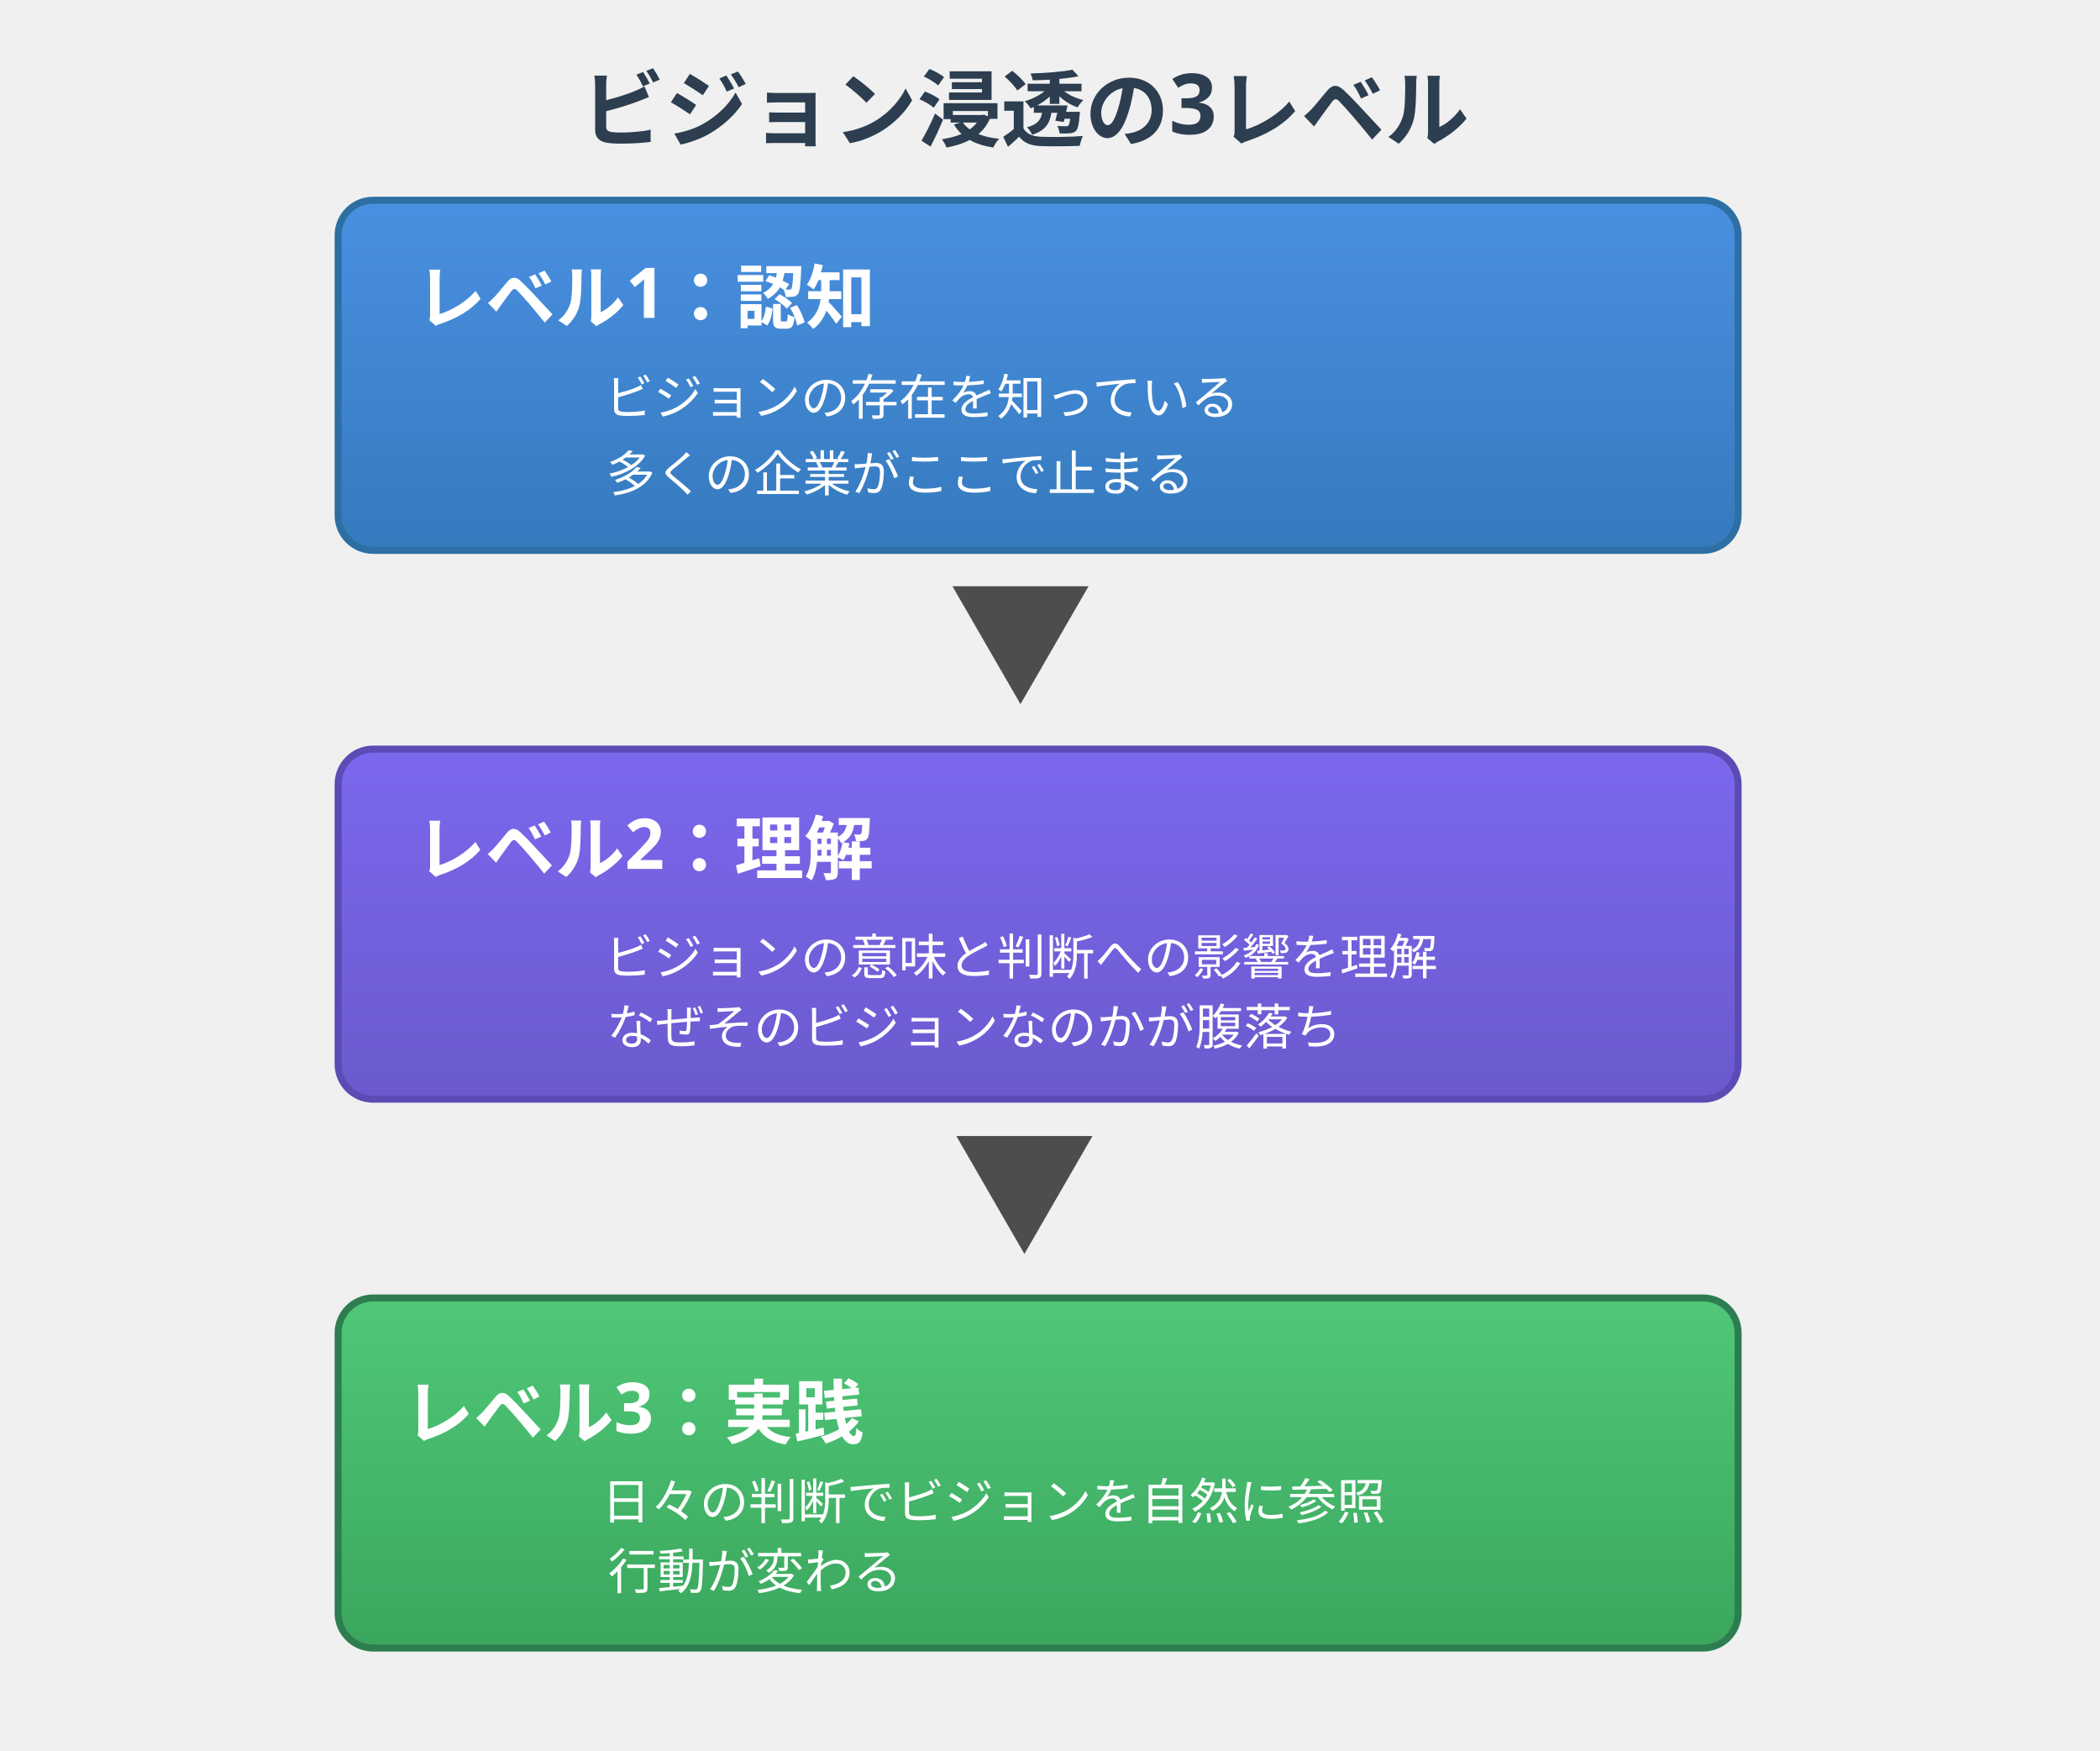
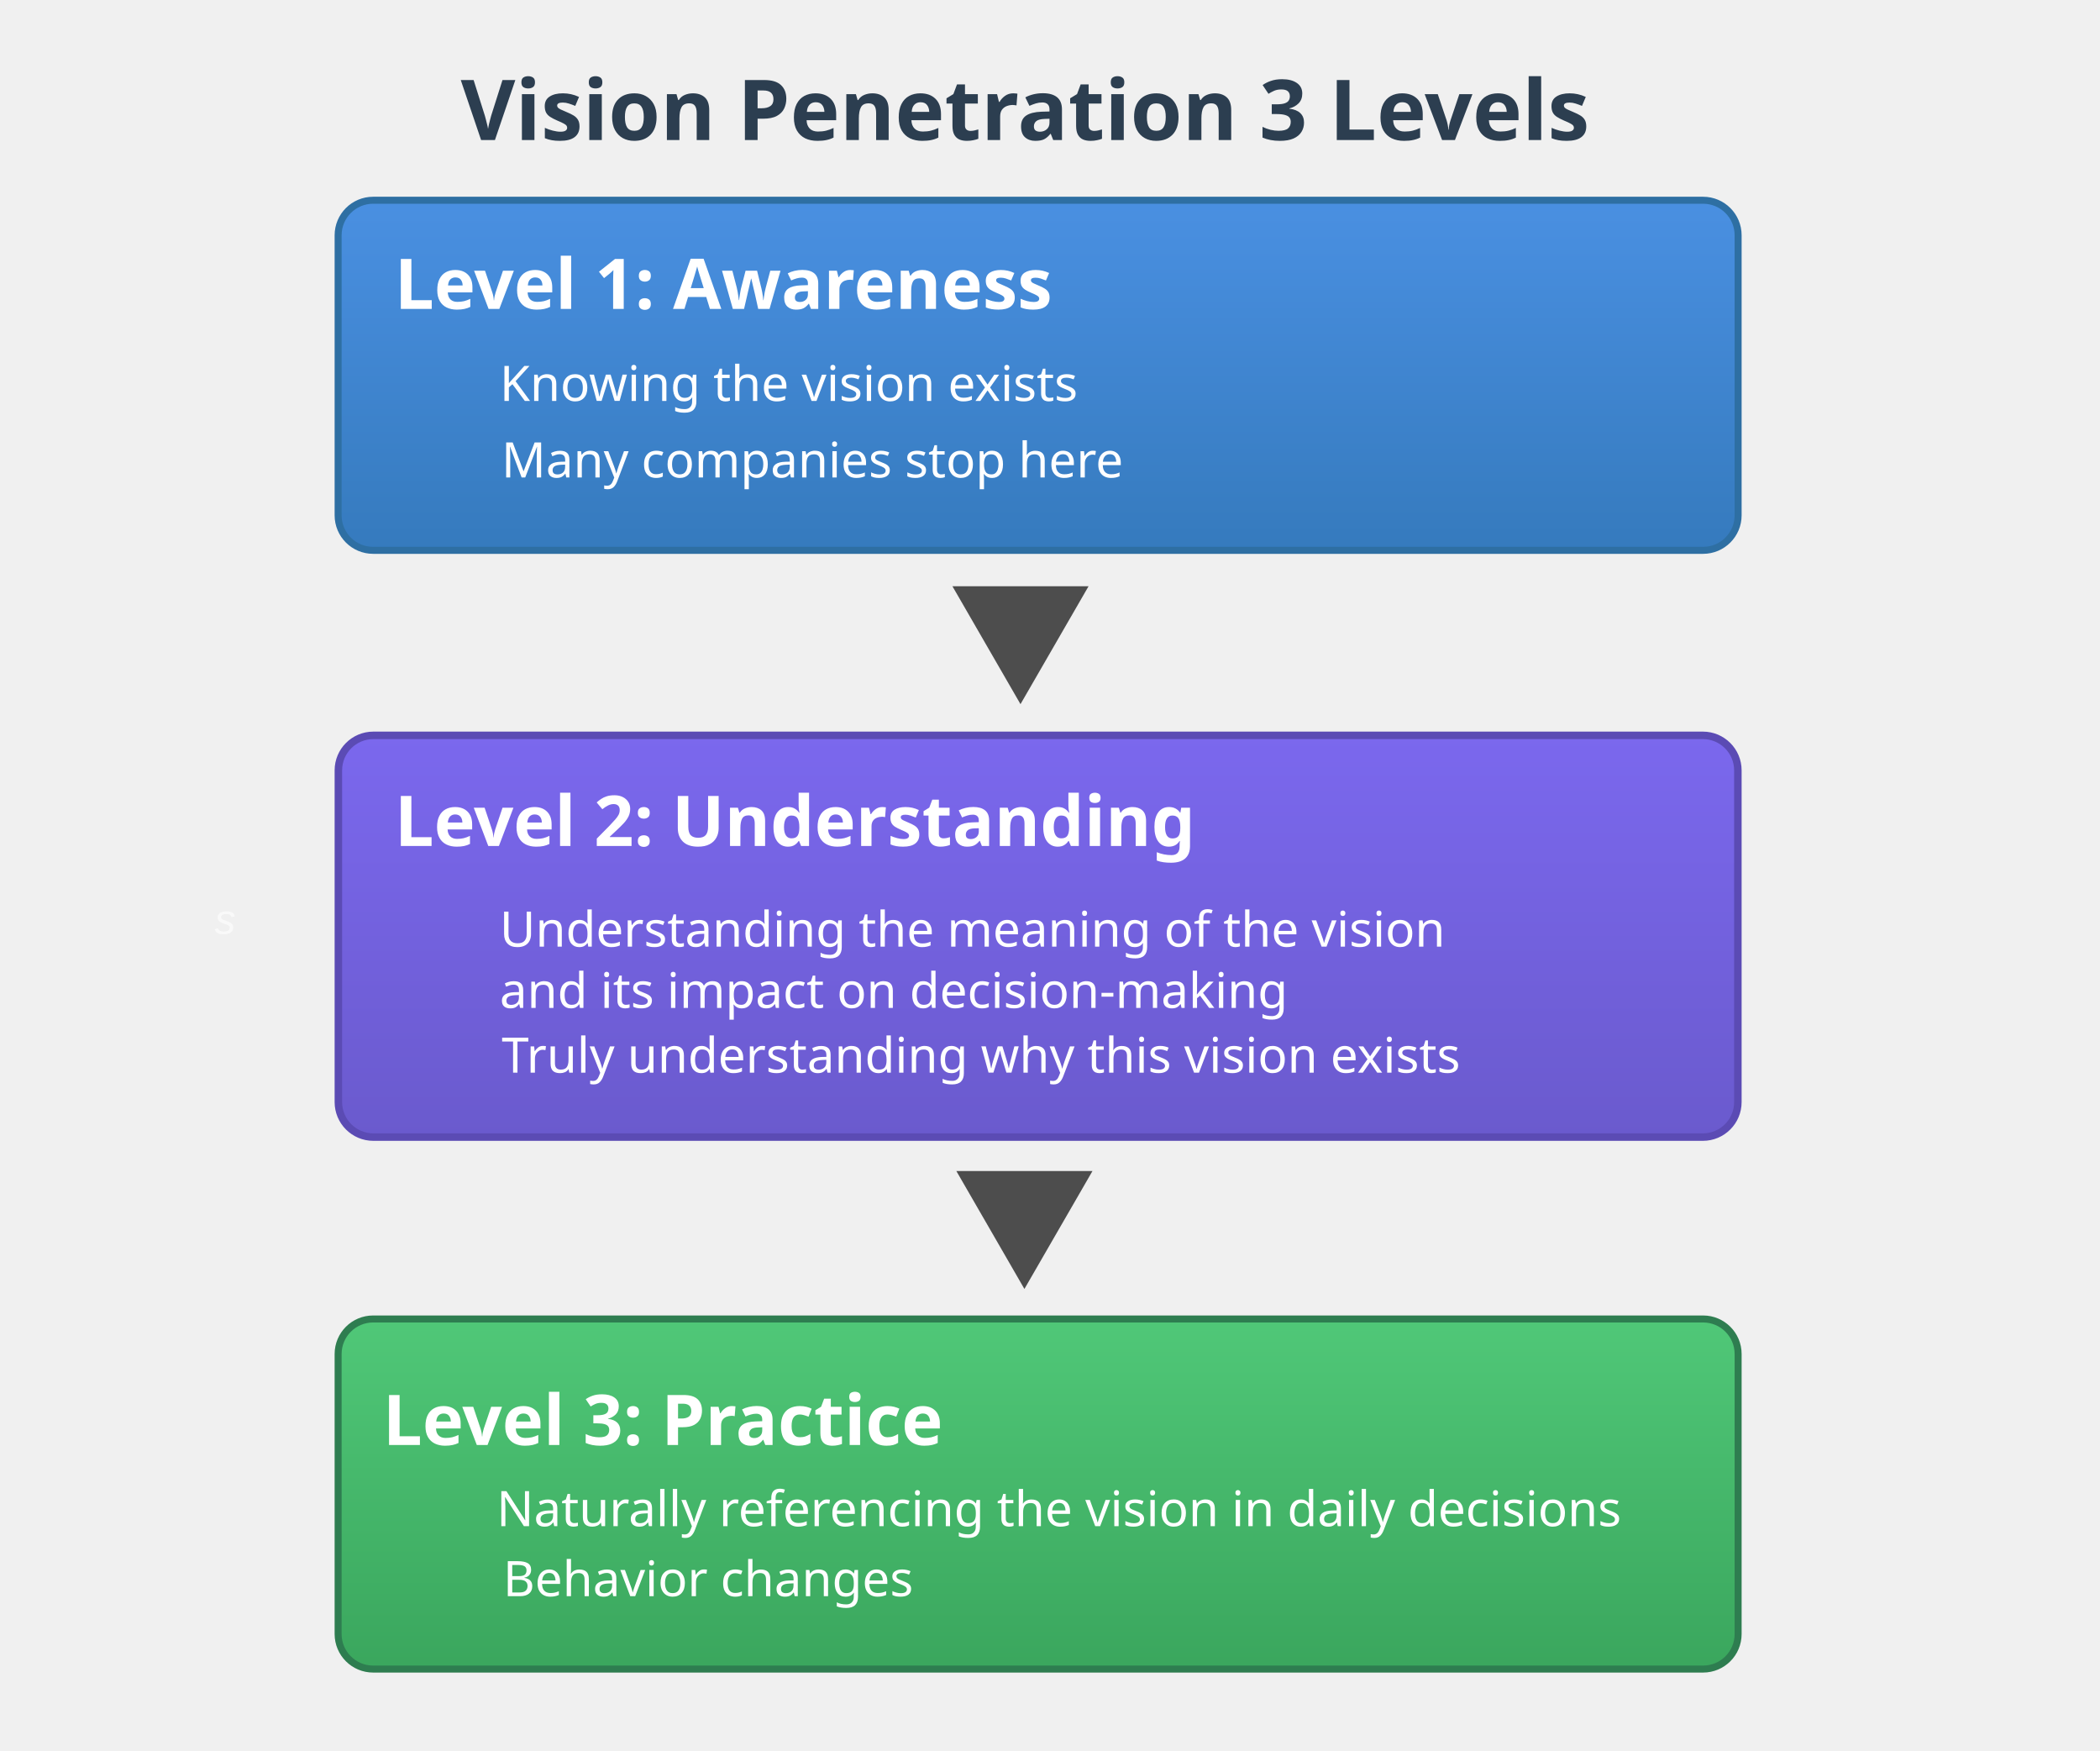
<svg xmlns="http://www.w3.org/2000/svg" viewBox="0 0 600 500" version="1.1" id="svg18" width="600" height="500">
  <defs id="defs6">
    <rect x="82.404" y="58.24" width="76.828" height="254.027" id="rect1" />
    <rect x="24.164" y="73.11" width="476.456" height="217.472" id="rect19" />
    <linearGradient id="grad1" x1="100.24" y1="752.406" x2="100.24" y2="954.9" gradientTransform="matrix(1.98524,0,0,0.5037175,-103.3936,-322.8005)" gradientUnits="userSpaceOnUse">
      <stop offset="0%" style="stop-color:#4A90E2;stop-opacity:1" id="stop1" />
      <stop offset="100%" style="stop-color:#357ABD;stop-opacity:1" id="stop2" />
    </linearGradient>
-     <linearGradient id="grad2" x1="100.24" y1="474.472" x2="100.24" y2="676.967" gradientTransform="matrix(1.98524,0,0,0.5037175,-103.3936,-26.0223)" gradientUnits="userSpaceOnUse">
+     <linearGradient id="grad2" x1="100.24" y1="474.472" x2="100.24" y2="676.967" gradientTransform="matrix(1.984535,0,0,0.578034,-103.2515,-65.3599)" gradientUnits="userSpaceOnUse">
      <stop offset="0%" style="stop-color:#7B68EE;stop-opacity:1" id="stop3" />
      <stop offset="100%" style="stop-color:#6A5ACD;stop-opacity:1" id="stop4" />
    </linearGradient>
-     <linearGradient id="grad3" x1="100.24" y1="196.539" x2="100.24" y2="399.033" gradientTransform="matrix(1.98524,0,0,0.5037175,-103.3936,270.7559)" gradientUnits="userSpaceOnUse">
+     <linearGradient id="grad3" x1="100.24" y1="196.539" x2="100.24" y2="399.033" gradientTransform="matrix(1.98524,0,0,0.5037175,-103.3936,276.7559)" gradientUnits="userSpaceOnUse">
      <stop offset="0%" style="stop-color:#50C878;stop-opacity:1" id="stop5" />
      <stop offset="100%" style="stop-color:#3AA65D;stop-opacity:1" id="stop6" />
    </linearGradient>
  </defs>
  <text x="292.889" y="40" text-anchor="middle" font-family="'Meiryo UI'" font-size="24px" font-weight="bold" fill="#2c3e50" id="text6">
-     <tspan style="font-style:normal;font-variant:normal;font-weight:bold;font-stretch:normal;font-family:'Meiryo UI';-inkscape-font-specification:'Meiryo UI Bold'" id="tspan18">ビジョン浸透の3レベル</tspan>
+     <tspan style="font-style:normal;font-variant:normal;font-weight:bold;font-stretch:normal;font-family:'Meiryo UI';-inkscape-font-specification:'Meiryo UI Bold'" id="tspan18">Vision Penetration 3 Levels</tspan>
  </text>
  <defs id="defs15">
    <marker id="arrowhead" markerWidth="10" markerHeight="10" refX="5" refY="5" orient="auto">
      <polygon points="0,10 0,0 10,5 " fill="#333333" id="polygon15" />
    </marker>
  </defs>
-   <rect x="96.606" y="370.756" width="400" height="100" rx="10" fill="url(#grad3)" stroke="#2e7d50" stroke-width="2" id="rect6" style="fill:url(#grad3)" />
-   <text x="115.356" y="410.756" font-family="'Meiryo UI'" font-size="20px" font-weight="bold" fill="#ffffff" id="text7">
-     <tspan style="font-style:normal;font-variant:normal;font-weight:bold;font-stretch:normal;font-family:'Meiryo UI';-inkscape-font-specification:'Meiryo UI'" id="tspan1">レベル3：実践</tspan>
+   <rect x="96.606" y="376.756" width="400" height="100" rx="10" fill="url(#grad3)" stroke="#2e7d50" stroke-width="2" id="rect6" style="fill:url(#grad3)" />
+   <text x="109.356" y="412.756" font-family="'Meiryo UI'" font-size="20px" font-weight="bold" fill="#ffffff" id="text7">
+     <tspan style="font-style:normal;font-variant:normal;font-weight:bold;font-stretch:normal;font-family:'Meiryo UI';-inkscape-font-specification:'Meiryo UI'" id="tspan1">Level 3: Practice</tspan>
  </text>
-   <text x="171.878" y="433.941" font-family="'Meiryo UI'" font-size="14px" fill="#ffffff" id="text8">日々の判断でビジョンを自然に参照</text>
-   <text x="173.73" y="453.941" font-family="'Meiryo UI'" font-size="14px" fill="#ffffff" id="text9">行動が変わる</text>
-   <rect x="96.606" y="213.978" width="400" height="100" rx="10" fill="url(#grad2)" stroke="#5b4bb4" stroke-width="2" id="rect9" style="fill:url(#grad2)" />
-   <text x="118.98" y="249.12" font-family="'Meiryo UI'" font-size="19.958px" font-weight="bold" fill="#ffffff" id="text10" transform="scale(0.9979136,1.002091)" style="stroke-width:0.998">
-     <tspan style="font-style:normal;font-variant:normal;font-weight:bold;font-stretch:normal;font-family:'Meiryo UI';-inkscape-font-specification:'Meiryo UI';stroke-width:0.998" id="tspan22">レベル2：理解</tspan>
+   <text x="141.878" y="435.941" font-family="'Meiryo UI'" font-size="14px" fill="#ffffff" id="text8">Naturally referencing the vision in daily decisions</text>
+   <text x="143.73" y="455.941" font-family="'Meiryo UI'" font-size="14px" fill="#ffffff" id="text9">Behavior changes</text>
+   <rect x="96.677" y="210.049" width="399.858" height="114.754" rx="9.996" fill="url(#grad2)" stroke="#5b4bb4" stroke-width="2.142" id="rect9" style="fill:url(#grad2)" />
+   <text x="112.968" y="241.136" font-family="'Meiryo UI'" font-size="19.958px" font-weight="bold" fill="#ffffff" id="text10" transform="scale(0.9979136,1.002091)" style="stroke-width:0.998">
+     <tspan style="font-style:normal;font-variant:normal;font-weight:bold;font-stretch:normal;font-family:'Meiryo UI';-inkscape-font-specification:'Meiryo UI';stroke-width:0.998" id="tspan22">Level 2: Understanding</tspan>
  </text>
-   <text x="172.766" y="278.401" font-family="'Meiryo UI'" font-size="14px" fill="#ffffff" id="text11">ビジョンの意味と判断への影響を理解</text>
-   <text x="173.327" y="298.401" font-family="'Meiryo UI'" font-size="14px" fill="#ffffff" id="text12">なぜそのビジョンなのかが腹落ち</text>
+   <text x="142.766" y="270.401" font-family="'Meiryo UI'" font-size="14px" fill="#ffffff" id="text11">
+     <tspan id="tspan2" x="142.766" y="270.401">Understanding the meaning of the vision</tspan>
+     <tspan id="tspan3" x="142.766" y="287.901">and its impact on decision-making</tspan>
+   </text>
+   <text x="143.327" y="306.401" font-family="'Meiryo UI'" font-size="14px" fill="#ffffff" id="text12">Truly understanding why this vision exists</text>
  <rect x="96.606" y="57.2" width="400" height="100" rx="10" fill="url(#grad1)" stroke="#2e6fa3" stroke-width="2" id="rect12" style="fill:url(#grad1)" />
-   <text x="118.725" y="92.243" font-family="'Meiryo UI'" font-size="20px" font-weight="bold" fill="#ffffff" id="text13">
-     <tspan style="font-style:normal;font-variant:normal;font-weight:bold;font-stretch:normal;font-family:'Meiryo UI';-inkscape-font-specification:'Meiryo UI Bold'" id="tspan21">レベル1：認知</tspan>
+   <text x="112.725" y="88.243" font-family="'Meiryo UI'" font-size="20px" font-weight="bold" fill="#ffffff" id="text13">
+     <tspan style="font-style:normal;font-variant:normal;font-weight:bold;font-stretch:normal;font-family:'Meiryo UI';-inkscape-font-specification:'Meiryo UI Bold'" id="tspan21">Level 1: Awareness</tspan>
  </text>
-   <text x="172.766" y="118.525" font-family="'Meiryo UI'" font-size="14px" fill="#ffffff" id="text14">ビジョンの存在を知っている</text>
-   <text x="173.265" y="140.384" font-family="'Meiryo UI'" font-size="14px" fill="#ffffff" id="text15">多くの企業がここで止まる</text>
+   <text x="142.766" y="114.525" font-family="'Meiryo UI'" font-size="14px" fill="#ffffff" id="text14">Knowing the vision exists</text>
+   <text x="143.265" y="136.384" font-family="'Meiryo UI'" font-size="14px" fill="#ffffff" id="text15">Many companies stop here</text>
  <text xml:space="preserve" id="text19" style="font-style:normal;font-variant:normal;font-weight:bold;font-stretch:normal;font-family:'Meiryo UI';-inkscape-font-specification:'Meiryo UI Bold';text-align:start;writing-mode:lr-tb;direction:ltr;white-space:pre;shape-inside:url(#rect19);display:inline;fill:#4d4d4d" />
  <path style="fill:#4d4d4d" id="path22" d="m 380.038,200.197 -38.886,0 19.443,-33.676 z" transform="rotate(180,326.082,183.8302)" />
-   <path style="fill:#4d4d4d" id="path22-9" d="m 380.038,200.197 -38.886,0 19.443,-33.676 z" transform="rotate(180,326.6424,262.3493)" />
+   <path style="fill:#4d4d4d" id="path22-9" d="m 380.038,200.197 -38.886,0 19.443,-33.676 z" transform="rotate(180,326.6424,267.3493)" />
  <text xml:space="preserve" id="text1" style="font-style:normal;font-variant:normal;font-weight:normal;font-stretch:normal;font-size:24px;font-family:'Meiryo UI';-inkscape-font-specification:'Meiryo UI';text-align:start;writing-mode:lr-tb;direction:ltr;white-space:pre;shape-inside:url(#rect1);display:inline;fill:#4d4d4d" />
+   <text xml:space="preserve" style="font-style:italic;font-size:12px;font-family:Arial;-inkscape-font-specification:'Arial Italic';text-align:start;writing-mode:lr-tb;direction:ltr;text-anchor:start;fill:#f9f9f9" x="61.335" y="266.751" id="text4">
+     <tspan id="tspan4" x="61.335" y="266.751">s</tspan>
+   </text>
</svg>
